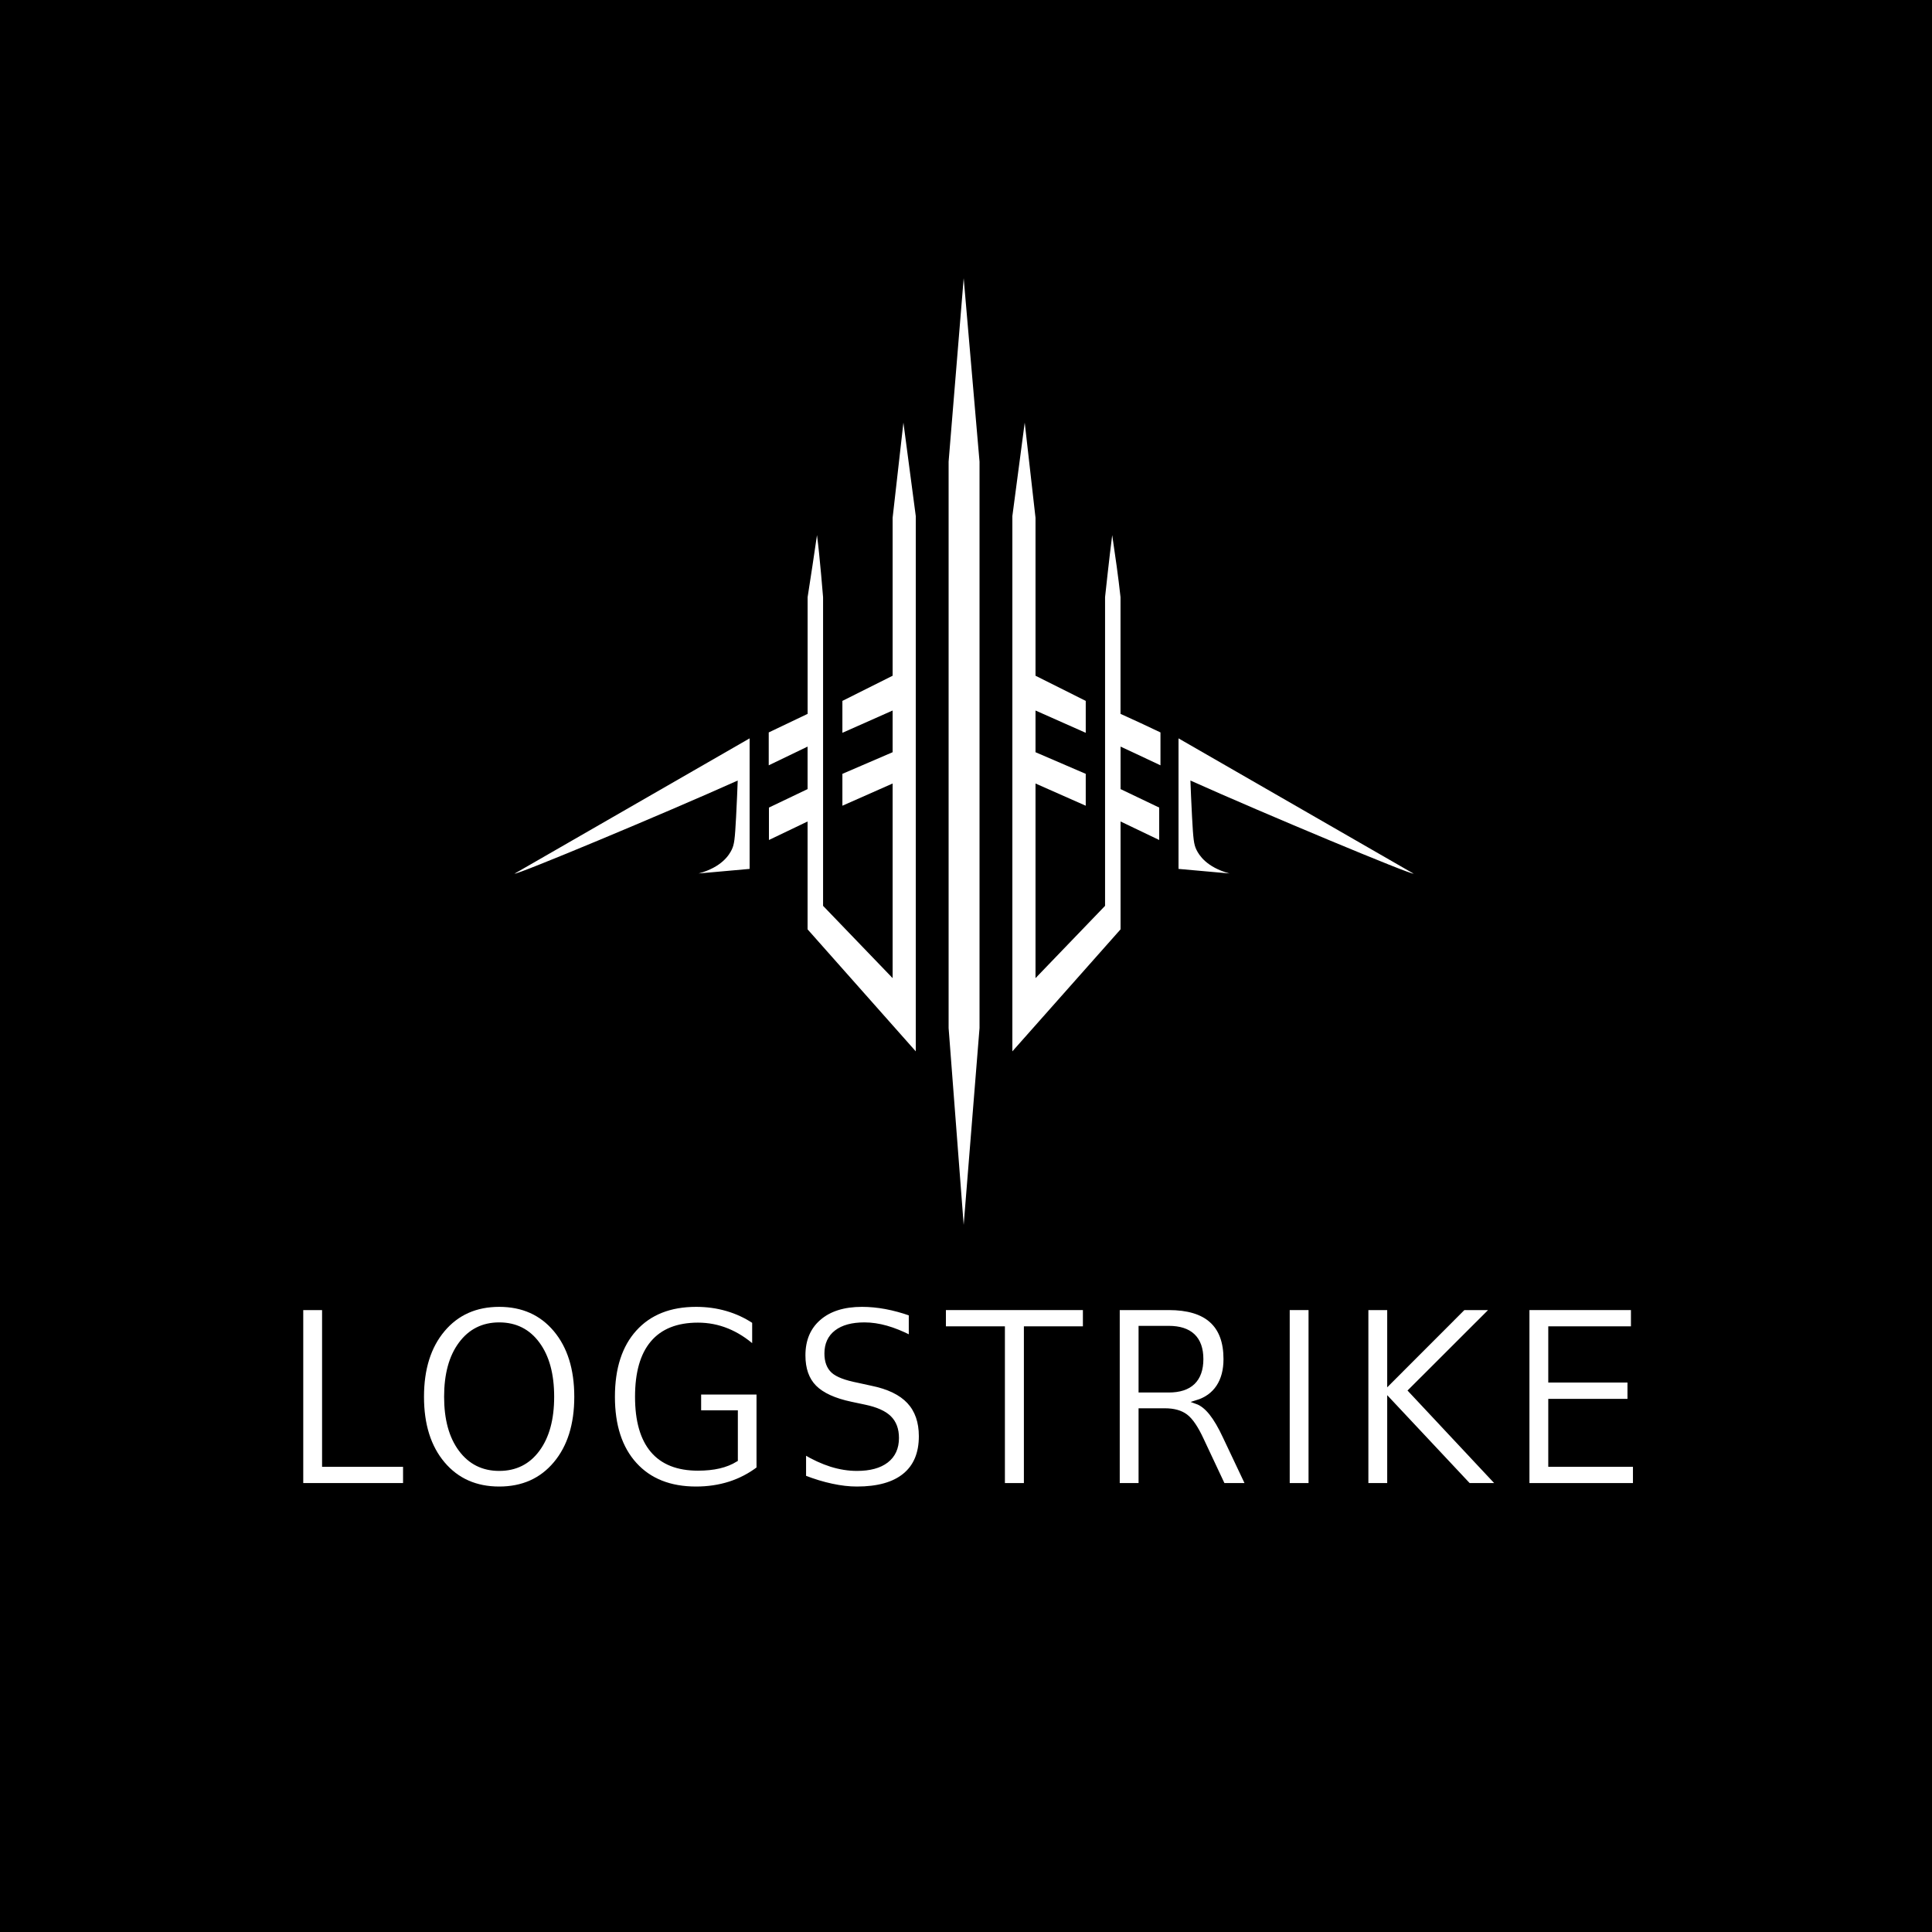
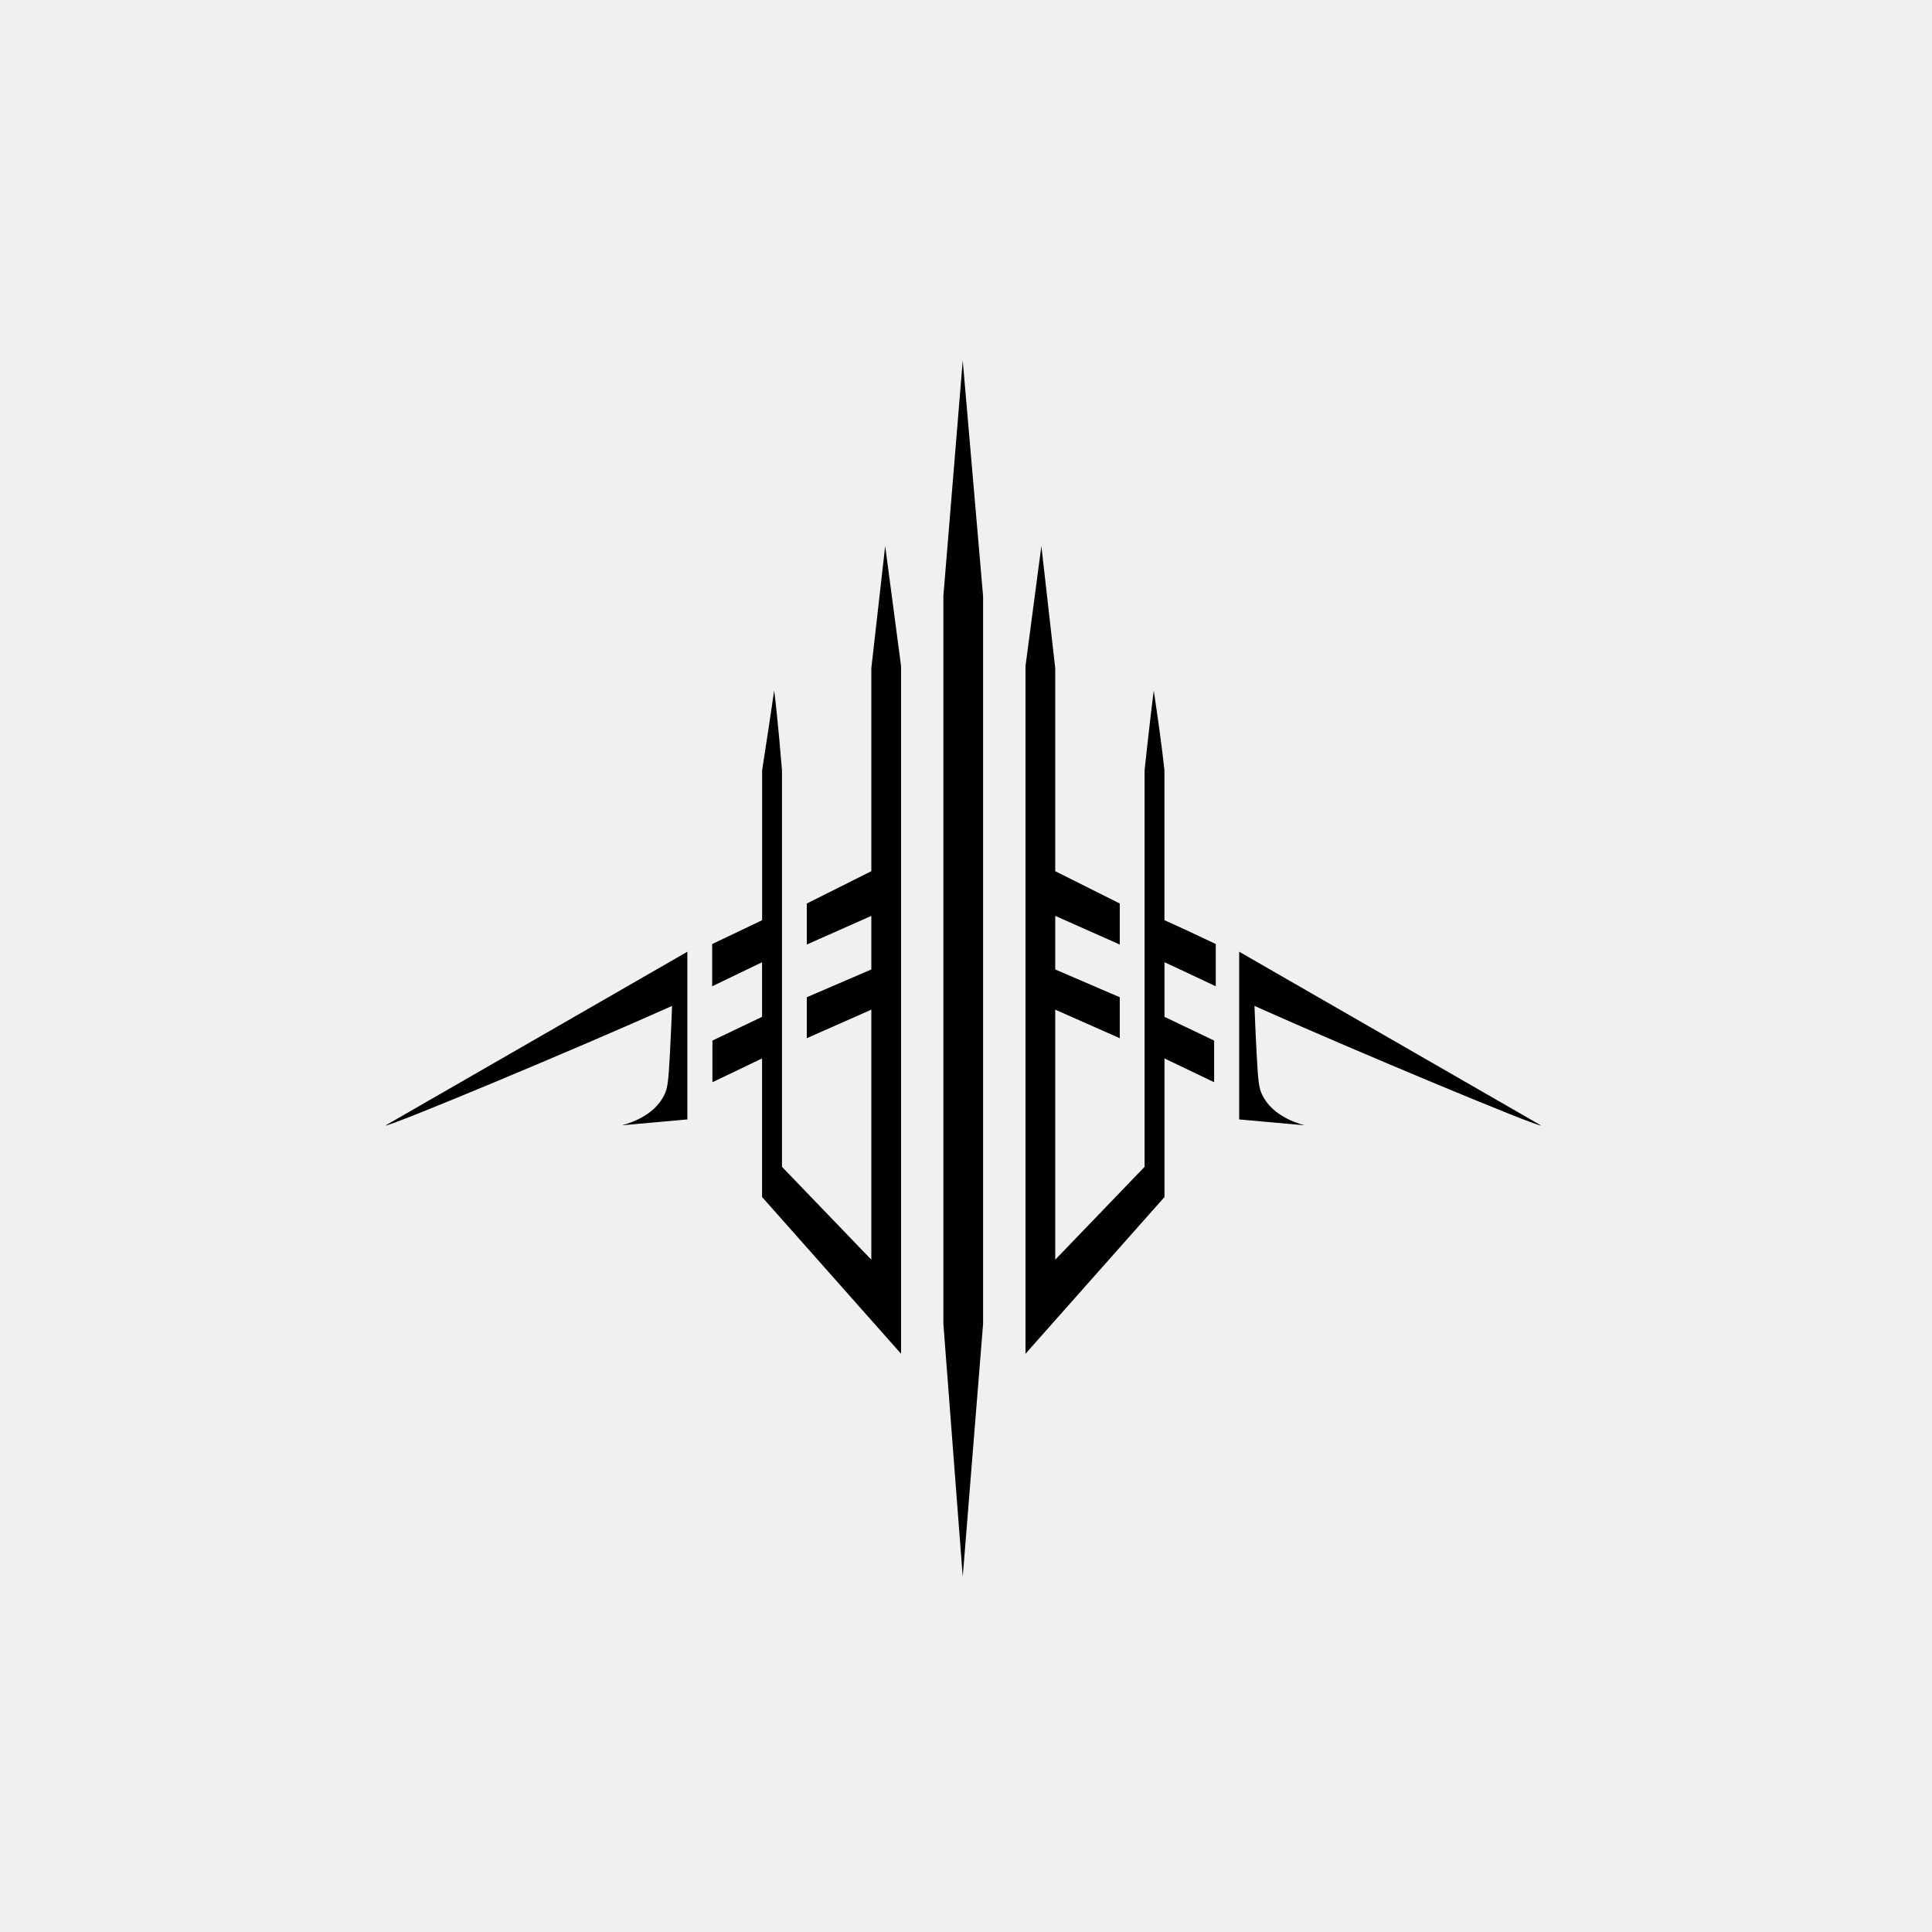
- <svg xmlns="http://www.w3.org/2000/svg" xmlns:xlink="http://www.w3.org/1999/xlink" version="1.1" width="1041.667pt" height="1041.667pt" viewBox="0 0 1041.667 1041.667">
-   <g enable-background="new">
-     <g>
-       <path transform="matrix(2.777778,0,0,2.777778,0,0)" d="M 0 0 L 375 0 L 375 375 L 0 375 Z " />
-       <path transform="matrix(2.777778,0,0,2.777778,0,0)" stroke-width=".75" stroke-linecap="butt" stroke-miterlimit="10" stroke-linejoin="miter" fill="none" stroke="#000000" d="M -4.875 -5.625 L 380.625 -5.625 L 380.625 379.875 L -4.875 379.875 Z " />
-       <path transform="matrix(2.777778,0,0,2.777778,0,0)" d="M 228.75 143.316 L 228.75 168.652 L 238.641 169.539 C 234.141 168.316 232.703 165.93 232.215 164.91 C 231.727 163.891 231.609 162.945 231.375 158.559 C 231.227 155.746 231.129 153.344 231.059 151.5 C 245.309 157.898 274.184 169.941 274.363 169.566 Z M 228.75 143.316 " fill="#ffffff" />
-       <path transform="matrix(2.777778,0,0,2.777778,0,0)" d="M 187.051 54 C 188.078 65.863 189.105 77.73 190.125 89.594 L 190.125 199.547 C 189.094 212.281 188.07 225.016 187.051 237.75 L 184.125 199.547 L 184.125 89.594 Z M 187.051 54 " fill="#ffffff" />
-       <path transform="matrix(2.777778,0,0,2.777778,0,0)" d="M 198.898 82.027 C 198.105 88.074 197.305 94.117 196.5 100.164 L 196.5 204.066 L 217.5 180.383 L 217.5 159.449 L 225 163.043 L 225 156.75 L 217.5 153.164 L 217.5 144.914 C 217.5 144.914 222.711 147.336 225.246 148.547 C 225.246 146.426 225.246 144.297 225.246 142.164 C 222.711 140.961 220.184 139.762 217.492 138.562 L 217.492 115.914 C 217.059 111.898 216.473 107.887 215.879 103.867 C 215.348 107.887 214.492 115.914 214.492 115.914 L 214.492 175.824 L 200.992 189.855 L 200.992 152.078 L 210.742 156.391 L 210.742 150.203 L 200.992 146.004 L 200.992 137.91 L 210.742 142.238 L 210.742 136.043 L 200.992 131.16 L 200.992 100.5 Z M 198.898 82.027 " fill="#ffffff" />
-       <path transform="matrix(2.777778,0,0,2.777778,0,0)" d="M 145.5 143.316 L 145.5 168.652 L 135.609 169.539 C 140.109 168.316 141.547 165.93 142.035 164.91 C 142.523 163.891 142.641 162.945 142.875 158.559 C 143.023 155.746 143.121 153.344 143.191 151.5 C 128.941 157.898 100.066 169.941 99.887 169.566 Z M 145.5 143.316 " fill="#ffffff" />
-       <path transform="matrix(2.777778,0,0,2.777778,0,0)" d="M 175.352 82.027 C 176.145 88.074 176.945 94.117 177.75 100.164 L 177.75 204.066 L 156.75 180.383 L 156.75 159.449 L 149.25 163.043 L 149.25 156.75 L 156.75 153.164 L 156.75 144.914 C 156.75 144.914 151.738 147.336 149.211 148.547 C 149.211 146.422 149.211 144.293 149.211 142.164 C 151.738 140.961 154.273 139.762 156.758 138.562 L 156.758 115.914 C 157.395 111.898 157.988 107.887 158.578 103.867 C 159.113 107.887 159.758 115.914 159.758 115.914 L 159.758 175.824 L 173.258 189.855 L 173.258 152.078 L 163.508 156.391 L 163.508 150.203 L 173.258 146.004 L 173.258 137.91 L 163.508 142.238 L 163.508 136.043 L 173.258 131.16 L 173.258 100.5 Z M 175.352 82.027 " fill="#ffffff" />
-       <symbol id="font_0_1">
-         <path d="M 0 .729 L .099 .729 L .099 .083 L .454 .083 L .454 0 L 0 0 L 0 .729 Z " />
-       </symbol>
-       <symbol id="font_0_2">
-         <path d="M .338 .676 C .266 .676 .209 .65 .167 .596 C .125 .543 .104 .47 .104 .378 C .104 .286 .125 .214 .167 .16 C .209 .107 .266 .08 .338 .08 C .41 .08 .466 .107 .508 .16 C .55 .214 .571 .286 .571 .378 C .571 .47 .55 .543 .508 .596 C .466 .65 .41 .676 .338 .676 M .338 .756 C .44 .756 .522 .722 .583 .653 C .644 .585 .675 .493 .675 .378 C .675 .263 .644 .171 .583 .103 C .522 .034 .44 0 .338 0 C .235 0 .153 .034 .092 .103 C .031 .171 0 .263 0 .378 C 0 .493 .031 .585 .092 .653 C .153 .722 .235 .756 .338 .756 Z " />
-       </symbol>
-       <use xlink:href="#font_0_1" transform="matrix(122.9638,0,0,-130.8125,162.5265,800.6666)" fill="#ffffff" />
-       <use xlink:href="#font_0_2" transform="matrix(122.9638,0,0,-130.8125,227.5753,802.5189)" fill="#ffffff" />
-       <path transform="matrix(2.611111,0,0,2.777778,0,0)" stroke-width=".75" stroke-linecap="butt" stroke-miterlimit="10" stroke-linejoin="miter" fill="none" stroke="#000000" d="M 62.242 253.91 L 66.88 253.91 L 66.88 284.332 L 83.602 284.332 L 83.602 288.238 L 62.242 288.238 Z M 103.083 257.051 C 99.713 257.051 97.037 258.312 95.055 260.832 C 93.068 263.344 92.079 266.77 92.079 271.113 C 92.079 275.438 93.068 278.855 95.055 281.363 C 97.037 283.875 99.713 285.129 103.083 285.129 C 106.462 285.129 109.134 283.875 111.095 281.363 C 113.065 278.855 114.054 275.438 114.054 271.113 C 114.054 266.77 113.065 263.344 111.095 260.832 C 109.134 258.312 106.462 257.051 103.083 257.051 Z M 103.083 253.285 C 107.904 253.285 111.752 254.902 114.636 258.129 C 117.516 261.359 118.958 265.688 118.958 271.113 C 118.958 276.52 117.516 280.84 114.636 284.066 C 111.752 287.297 107.904 288.91 103.083 288.91 C 98.263 288.91 94.407 287.301 91.514 284.082 C 88.622 280.863 87.176 276.543 87.176 271.113 C 87.176 265.688 88.622 261.359 91.514 258.129 C 94.407 254.902 98.263 253.285 103.083 253.285 Z M 103.083 253.285 " />
-       <symbol id="font_0_3">
-         <path d="M .539 .118 L .539 .314 L .378 .314 L .378 .395 L .637 .395 L .637 .082 C .599 .055 .557 .035 .511 .021 C .465 .007 .416 0 .364 0 C .25 0 .161 .033 .096 .1 C .032 .166 0 .259 0 .378 C 0 .497 .032 .59 .096 .656 C .161 .723 .25 .756 .364 .756 C .411 .756 .456 .75 .499 .739 C .542 .727 .582 .71 .618 .687 L .618 .582 C .581 .613 .542 .636 .501 .652 C .46 .667 .417 .675 .372 .675 C .283 .675 .216 .65 .171 .601 C .126 .551 .104 .477 .104 .378 C .104 .28 .126 .206 .171 .156 C .216 .106 .283 .081 .372 .081 C .407 .081 .438 .084 .465 .09 C .493 .096 .517 .105 .539 .118 Z " />
-       </symbol>
-       <use xlink:href="#font_0_3" transform="matrix(122.9638,0,0,-130.8125,330.569,802.5189)" fill="#ffffff" />
-       <path transform="matrix(2.611111,0,0,2.777778,0,0)" stroke-width=".75" stroke-linecap="butt" stroke-miterlimit="10" stroke-linejoin="miter" fill="none" stroke="#000000" d="M 151.982 283.348 L 151.982 274.113 L 144.402 274.113 L 144.402 270.301 L 156.587 270.301 L 156.587 285.035 C 154.791 286.316 152.813 287.285 150.652 287.941 C 148.492 288.586 146.185 288.91 143.738 288.91 C 138.36 288.91 134.163 287.344 131.138 284.207 C 128.113 281.074 126.6 276.707 126.6 271.113 C 126.6 265.5 128.113 261.125 131.138 257.988 C 134.163 254.855 138.36 253.285 143.738 253.285 C 145.973 253.285 148.097 253.562 150.104 254.113 C 152.119 254.668 153.981 255.48 155.689 256.551 L 155.689 261.488 C 153.969 260.043 152.14 258.949 150.204 258.207 C 148.275 257.469 146.248 257.098 144.12 257.098 C 139.919 257.098 136.764 258.277 134.662 260.629 C 132.555 262.973 131.503 266.469 131.503 271.113 C 131.503 275.738 132.555 279.223 134.662 281.566 C 136.764 283.91 139.919 285.082 144.12 285.082 C 145.757 285.082 147.22 284.941 148.508 284.66 C 149.805 284.379 150.96 283.941 151.982 283.348 Z M 151.982 283.348 " />
-       <symbol id="font_0_4">
-         <path d="M .469 .719 L .469 .623 C .432 .641 .396 .654 .363 .663 C .33 .672 .298 .676 .267 .676 C .213 .676 .172 .666 .143 .645 C .114 .624 .099 .595 .099 .556 C .099 .524 .109 .5 .128 .483 C .147 .467 .184 .453 .238 .443 L .298 .431 C .371 .417 .426 .392 .46 .357 C .496 .322 .513 .275 .513 .215 C .513 .145 .489 .091 .442 .055 C .395 .018 .325 0 .234 0 C .199 0 .163 .004 .124 .012 C .085 .02 .045 .031 .003 .046 L .003 .148 C .043 .125 .082 .109 .121 .097 C .159 .086 .197 .08 .234 .08 C .29 .08 .334 .091 .364 .113 C .395 .135 .41 .167 .41 .208 C .41 .244 .399 .272 .377 .292 C .355 .312 .319 .327 .269 .337 L .209 .349 C .135 .364 .082 .387 .049 .418 C .016 .449 0 .493 0 .548 C 0 .613 .023 .664 .068 .701 C .113 .738 .176 .756 .256 .756 C .29 .756 .325 .753 .36 .747 C .396 .741 .432 .732 .469 .719 Z " />
-       </symbol>
-       <use xlink:href="#font_0_4" transform="matrix(122.9638,0,0,-130.8125,433.2629,802.5189)" fill="#ffffff" />
-       <path transform="matrix(2.611111,0,0,2.777778,0,0)" stroke-width=".75" stroke-linecap="butt" stroke-miterlimit="10" stroke-linejoin="miter" fill="none" stroke="#000000" d="M 188.028 255.035 L 188.028 259.566 C 186.266 258.723 184.604 258.094 183.041 257.676 C 181.479 257.262 179.966 257.051 178.503 257.051 C 175.977 257.051 174.023 257.547 172.652 258.535 C 171.289 259.516 170.608 260.906 170.608 262.707 C 170.608 264.23 171.061 265.379 171.971 266.16 C 172.876 266.934 174.605 267.551 177.157 268.02 L 179.966 268.598 C 183.423 269.254 185.975 270.418 187.629 272.082 C 189.279 273.75 190.106 275.98 190.106 278.77 C 190.106 282.094 188.984 284.613 186.748 286.332 C 184.52 288.051 181.25 288.91 176.941 288.91 C 175.32 288.91 173.591 288.723 171.754 288.348 C 169.926 287.984 168.031 287.441 166.07 286.723 L 166.07 281.941 C 167.952 282.996 169.797 283.793 171.605 284.332 C 173.421 284.863 175.199 285.129 176.941 285.129 C 179.6 285.129 181.649 284.609 183.091 283.566 C 184.529 282.527 185.252 281.043 185.252 279.113 C 185.252 277.426 184.728 276.109 183.689 275.16 C 182.659 274.203 180.963 273.488 178.603 273.02 L 175.777 272.457 C 172.307 271.77 169.797 270.691 168.247 269.223 C 166.705 267.754 165.937 265.707 165.937 263.082 C 165.937 260.051 167.005 257.66 169.145 255.91 C 171.281 254.16 174.231 253.285 177.988 253.285 C 179.592 253.285 181.229 253.434 182.891 253.723 C 184.562 254.016 186.274 254.453 188.028 255.035 Z M 188.028 255.035 " />
-       <symbol id="font_0_5">
-         <path d="M 0 .729 L .617 .729 L .617 .646 L .358 .646 L .358 0 L .259 0 L .259 .646 L 0 .646 L 0 .729 Z " />
-       </symbol>
-       <use xlink:href="#font_0_5" transform="matrix(122.9638,0,0,-130.8125,508.9985,800.6666)" fill="#ffffff" />
-       <path transform="matrix(2.611111,0,0,2.777778,0,0)" stroke-width=".75" stroke-linecap="butt" stroke-miterlimit="10" stroke-linejoin="miter" fill="none" stroke="#000000" d="M 194.943 253.91 L 223.982 253.91 L 223.982 257.816 L 211.798 257.816 L 211.798 288.238 L 207.127 288.238 L 207.127 257.816 L 194.943 257.816 Z M 194.943 253.91 " />
-       <symbol id="font_0_6">
-         <path d="M .346 .342 C .367 .335 .387 .319 .407 .296 C .427 .272 .448 .24 .468 .199 L .568 0 L .462 0 L .369 .187 C .345 .236 .321 .268 .298 .284 C .276 .3 .245 .308 .206 .308 L .099 .308 L .099 0 L 0 0 L 0 .729 L .223 .729 C .306 .729 .368 .712 .409 .677 C .45 .642 .471 .589 .471 .519 C .471 .473 .46 .435 .438 .405 C .417 .375 .386 .354 .346 .342 M .099 .648 L .099 .389 L .223 .389 C .27 .389 .306 .4 .33 .422 C .354 .444 .367 .476 .367 .519 C .367 .562 .354 .594 .33 .615 C .306 .637 .27 .648 .223 .648 L .099 .648 Z " />
-       </symbol>
-       <use xlink:href="#font_0_6" transform="matrix(122.9638,0,0,-130.8125,602.7464,800.6666)" fill="#ffffff" />
-       <path transform="matrix(2.611111,0,0,2.777778,0,0)" stroke-width=".75" stroke-linecap="butt" stroke-miterlimit="10" stroke-linejoin="miter" fill="none" stroke="#000000" d="M 247.112 272.145 C 248.109 272.48 249.077 273.199 250.021 274.301 C 250.96 275.406 251.907 276.926 252.863 278.863 L 257.584 288.238 L 252.597 288.238 L 248.192 279.426 C 247.062 277.137 245.965 275.613 244.901 274.863 C 243.837 274.105 242.383 273.723 240.546 273.723 L 235.476 273.723 L 235.476 288.238 L 230.839 288.238 L 230.839 253.91 L 241.327 253.91 C 245.25 253.91 248.176 254.734 250.104 256.379 C 252.04 258.016 253.013 260.488 253.013 263.801 C 253.013 265.957 252.506 267.75 251.5 269.176 C 250.49 270.605 249.028 271.594 247.112 272.145 Z M 235.476 257.723 L 235.476 269.91 L 241.327 269.91 C 243.563 269.91 245.254 269.395 246.397 268.363 C 247.536 267.324 248.109 265.801 248.109 263.801 C 248.109 261.793 247.536 260.277 246.397 259.254 C 245.254 258.234 243.563 257.723 241.327 257.723 Z M 235.476 257.723 " />
-       <symbol id="font_0_7">
-         <path d="M 0 .729 L .099 .729 L .099 0 L 0 0 L 0 .729 Z " />
-       </symbol>
-       <use xlink:href="#font_0_7" transform="matrix(122.9638,0,0,-130.8125,694.3928,800.6666)" fill="#ffffff" />
-       <path transform="matrix(2.611111,0,0,2.777778,0,0)" stroke-width=".75" stroke-linecap="butt" stroke-miterlimit="10" stroke-linejoin="miter" fill="none" stroke="#000000" d="M 265.937 253.91 L 270.575 253.91 L 270.575 288.238 L 265.937 288.238 Z " />
-       <symbol id="font_0_8">
-         <path d="M 0 .729 L .099 .729 L .099 .421 L .426 .729 L .553 .729 L .191 .389 L .579 0 L .449 0 L .099 .351 L .099 0 L 0 0 L 0 .729 Z " />
-       </symbol>
-       <use xlink:href="#font_0_8" transform="matrix(122.9638,0,0,-130.8125,736.8057,800.6666)" fill="#ffffff" />
-       <path transform="matrix(2.611111,0,0,2.777778,0,0)" stroke-width=".75" stroke-linecap="butt" stroke-miterlimit="10" stroke-linejoin="miter" fill="none" stroke="#000000" d="M 282.181 253.91 L 286.818 253.91 L 286.818 268.41 L 302.227 253.91 L 308.211 253.91 L 291.174 269.91 L 309.425 288.238 L 303.308 288.238 L 286.818 271.707 L 286.818 288.238 L 282.181 288.238 Z M 282.181 253.91 " />
-       <symbol id="font_0_9">
-         <path d="M 0 .729 L .461 .729 L .461 .646 L .099 .646 L .099 .43 L .446 .43 L .446 .347 L .099 .347 L .099 .083 L .47 .083 L .47 0 L 0 0 L 0 .729 Z " />
-       </symbol>
-       <use xlink:href="#font_0_9" transform="matrix(122.9638,0,0,-130.8125,823.6489,800.6666)" fill="#ffffff" />
-       <path transform="matrix(2.611111,0,0,2.777778,0,0)" stroke-width=".75" stroke-linecap="butt" stroke-miterlimit="10" stroke-linejoin="miter" fill="none" stroke="#000000" d="M 315.438 253.91 L 337.147 253.91 L 337.147 257.816 L 320.076 257.816 L 320.076 267.973 L 336.432 267.973 L 336.432 271.895 L 320.076 271.895 L 320.076 284.332 L 337.562 284.332 L 337.562 288.238 L 315.438 288.238 Z M 315.438 253.91 " />
+ <svg xmlns="http://www.w3.org/2000/svg" version="1.1" width="1080" height="1080" viewBox="-1.25 3.12 1080 1080" xml:space="preserve">
+   <defs>
+ </defs>
+   <rect x="0" y="0" width="100%" height="100%" fill="transparent" />
+   <g transform="matrix(1 0 0 1 540 540)" id="ba25aa08-f02d-452b-b413-a3d5d9a17c27">
+     <rect style="stroke: none; stroke-width: 1; stroke-dasharray: none; stroke-linecap: butt; stroke-dashoffset: 0; stroke-linejoin: miter; stroke-miterlimit: 4; fill: rgb(255,255,255); fill-rule: nonzero; opacity: 1; visibility: hidden;" vector-effect="non-scaling-stroke" x="-540" y="-540" rx="0" ry="0" width="1080" height="1080" />
+   </g>
+   <g transform="matrix(1 0 0 1 540 540)" id="79af4855-5944-426e-92a8-1470671dcfbb">
+ </g>
+   <g transform="matrix(1 0 0 1 540 697.37)">
+     <g style="opacity: 1;" vector-effect="non-scaling-stroke">
+       <g transform="matrix(3.7 0 0 3.7 -1.39 1.39)">
+         <path style="stroke: none; stroke-width: 1; stroke-dasharray: none; stroke-linecap: butt; stroke-dashoffset: 0; stroke-linejoin: miter; stroke-miterlimit: 4; fill: none; fill-rule: nonzero; opacity: 1;" vector-effect="non-scaling-stroke" transform=" translate(-187.5, -187.5)" d="M 0 0 L 375 0 L 375 375 L 0 375 Z" stroke-linecap="round" />
+       </g>
+       <g transform="matrix(3.7 0 0 3.7 0 0)">
+         <path style="stroke: rgb(0,0,0); stroke-width: 0.75; stroke-dasharray: none; stroke-linecap: butt; stroke-dashoffset: 0; stroke-linejoin: miter; stroke-miterlimit: 10; fill: none; fill-rule: nonzero; opacity: 1;" vector-effect="non-scaling-stroke" transform=" translate(-187.88, -187.13)" d="M -4.875 -5.625 L 380.625 -5.625 L 380.625 379.875 L -4.875 379.875 Z" stroke-linecap="round" />
+       </g>
+       <g transform="matrix(3.7 0 0 3.7 235.86 -113.63)">
+         <path style="stroke: none; stroke-width: 1; stroke-dasharray: none; stroke-linecap: butt; stroke-dashoffset: 0; stroke-linejoin: miter; stroke-miterlimit: 4; fill: rgb(0,0,0); fill-rule: nonzero; opacity: 1;" vector-effect="non-scaling-stroke" transform=" translate(-251.56, -156.45)" d="M 228.75 143.316 L 228.75 168.652 L 238.641 169.539 C 234.141 168.316 232.703 165.93 232.215 164.91 C 231.727 163.891 231.609 162.945 231.375 158.559 C 231.227 155.746 231.129 153.344 231.059 151.5 C 245.309 157.898 274.184 169.941 274.363 169.566 Z M 228.75 143.316" stroke-linecap="round" />
+       </g>
+       <g transform="matrix(3.7 0 0 3.7 -2.78 -152.78)">
+         <path style="stroke: none; stroke-width: 1; stroke-dasharray: none; stroke-linecap: butt; stroke-dashoffset: 0; stroke-linejoin: miter; stroke-miterlimit: 4; fill: rgb(0,0,0); fill-rule: nonzero; opacity: 1;" vector-effect="non-scaling-stroke" transform=" translate(-187.13, -145.88)" d="M 187.051 54 C 188.078 65.863 189.105 77.73 190.125 89.594 L 190.125 199.547 C 189.094 212.281 188.07 225.016 187.051 237.75 L 184.125 199.547 L 184.125 89.594 Z M 187.051 54" stroke-linecap="round" />
+       </g>
+       <g transform="matrix(3.7 0 0 3.7 85.18 -163.25)">
+         <path style="stroke: none; stroke-width: 1; stroke-dasharray: none; stroke-linecap: butt; stroke-dashoffset: 0; stroke-linejoin: miter; stroke-miterlimit: 4; fill: rgb(0,0,0); fill-rule: nonzero; opacity: 1;" vector-effect="non-scaling-stroke" transform=" translate(-210.87, -143.05)" d="M 198.898 82.027 C 198.105 88.074 197.305 94.117 196.5 100.164 L 196.5 204.066 L 217.5 180.383 L 217.5 159.449 L 225 163.043 L 225 156.75 L 217.5 153.164 L 217.5 144.914 C 217.5 144.914 222.711 147.336 225.246 148.547 C 225.246 146.426 225.246 144.297 225.246 142.164 C 222.711 140.961 220.184 139.762 217.492 138.562 L 217.492 115.914 C 217.059 111.898 216.473 107.887 215.879 103.867 C 215.348 107.887 214.492 115.914 214.492 115.914 L 214.492 175.824 L 200.992 189.855 L 200.992 152.078 L 210.742 156.391 L 210.742 150.203 L 200.992 146.004 L 200.992 137.91 L 210.742 142.238 L 210.742 136.043 L 200.992 131.16 L 200.992 100.5 Z M 198.898 82.027" stroke-linecap="round" />
+       </g>
+       <g transform="matrix(3.7 0 0 3.7 -241.41 -113.63)">
+         <path style="stroke: none; stroke-width: 1; stroke-dasharray: none; stroke-linecap: butt; stroke-dashoffset: 0; stroke-linejoin: miter; stroke-miterlimit: 4; fill: rgb(0,0,0); fill-rule: nonzero; opacity: 1;" vector-effect="non-scaling-stroke" transform=" translate(-122.69, -156.45)" d="M 145.5 143.316 L 145.5 168.652 L 135.609 169.539 C 140.109 168.316 141.547 165.93 142.035 164.91 C 142.523 163.891 142.641 162.945 142.875 158.559 C 143.023 155.746 143.121 153.344 143.191 151.5 C 128.941 157.898 100.066 169.941 99.887 169.566 Z M 145.5 143.316" stroke-linecap="round" />
+       </g>
+       <g transform="matrix(3.7 0 0 3.7 -90.35 -163.25)">
+         <path style="stroke: none; stroke-width: 1; stroke-dasharray: none; stroke-linecap: butt; stroke-dashoffset: 0; stroke-linejoin: miter; stroke-miterlimit: 4; fill: rgb(0,0,0); fill-rule: nonzero; opacity: 1;" vector-effect="non-scaling-stroke" transform=" translate(-163.48, -143.05)" d="M 175.352 82.027 C 176.145 88.074 176.945 94.117 177.75 100.164 L 177.75 204.066 L 156.75 180.383 L 156.75 159.449 L 149.25 163.043 L 149.25 156.75 L 156.75 153.164 L 156.75 144.914 C 156.75 144.914 151.738 147.336 149.211 148.547 C 149.211 146.422 149.211 144.293 149.211 142.164 C 151.738 140.961 154.273 139.762 156.758 138.562 L 156.758 115.914 C 157.395 111.898 157.988 107.887 158.578 103.867 C 159.113 107.887 159.758 115.914 159.758 115.914 L 159.758 175.824 L 173.258 189.855 L 173.258 152.078 L 163.508 156.391 L 163.508 150.203 L 173.258 146.004 L 173.258 137.91 L 163.508 142.238 L 163.508 136.043 L 173.258 131.16 L 173.258 100.5 Z M 175.352 82.027" stroke-linecap="round" />
+       </g>
    </g>
  </g>
</svg>
